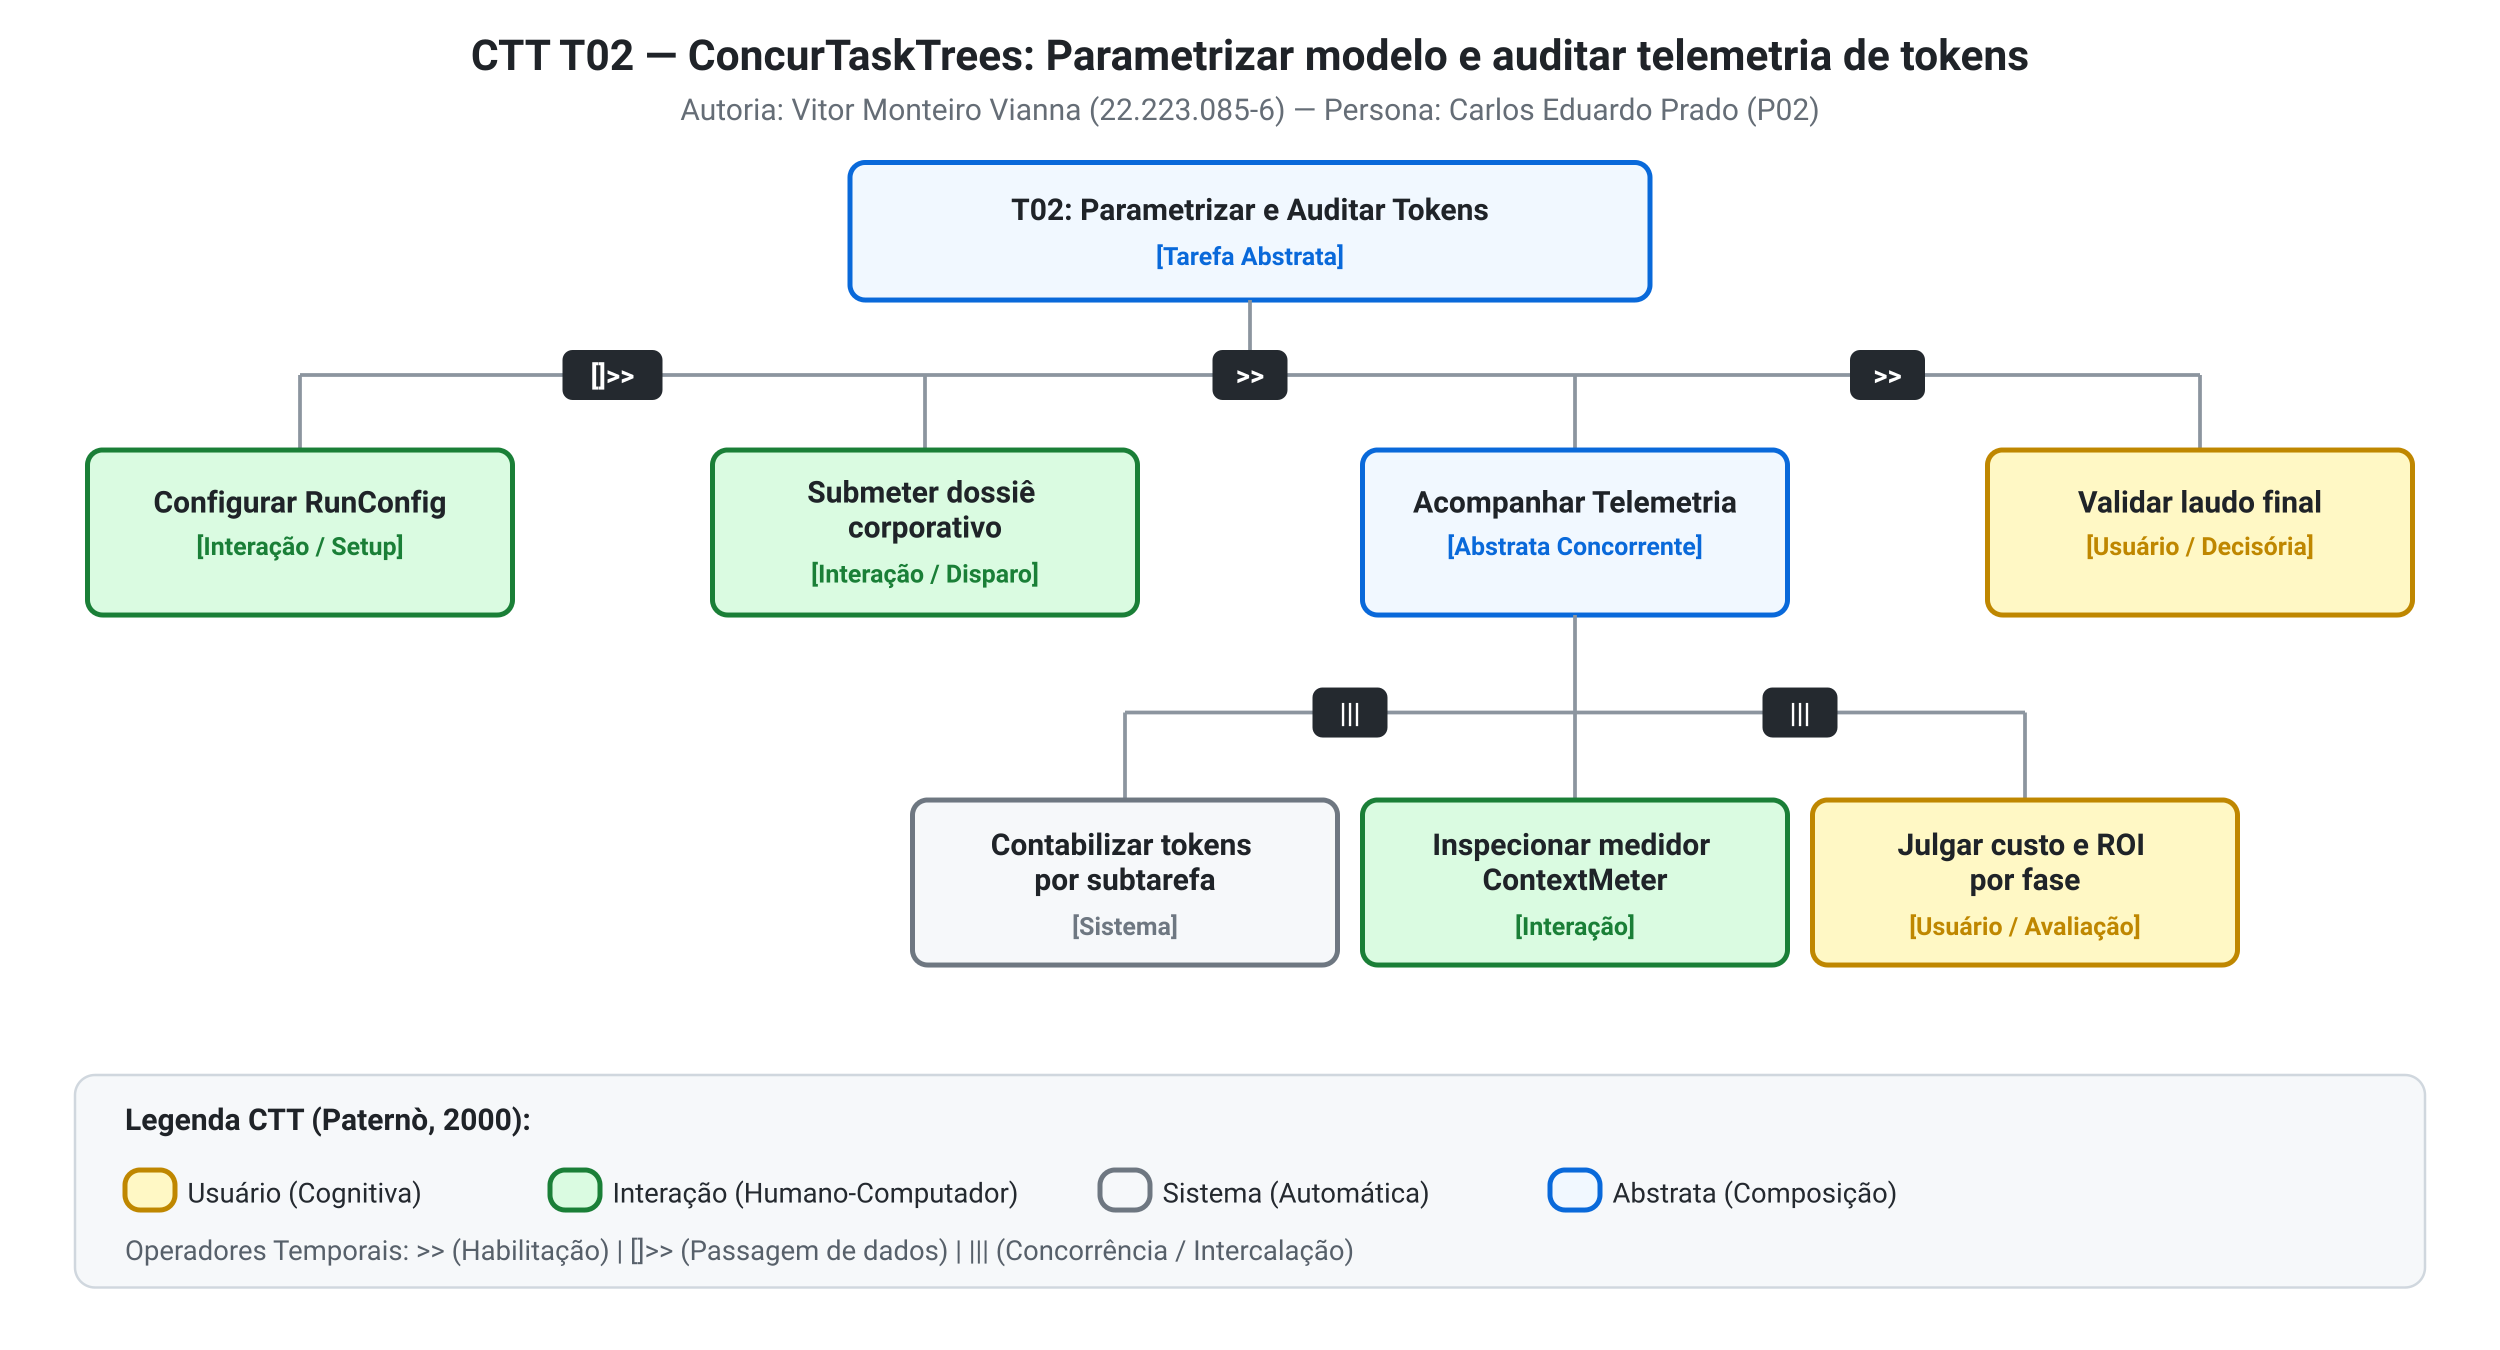
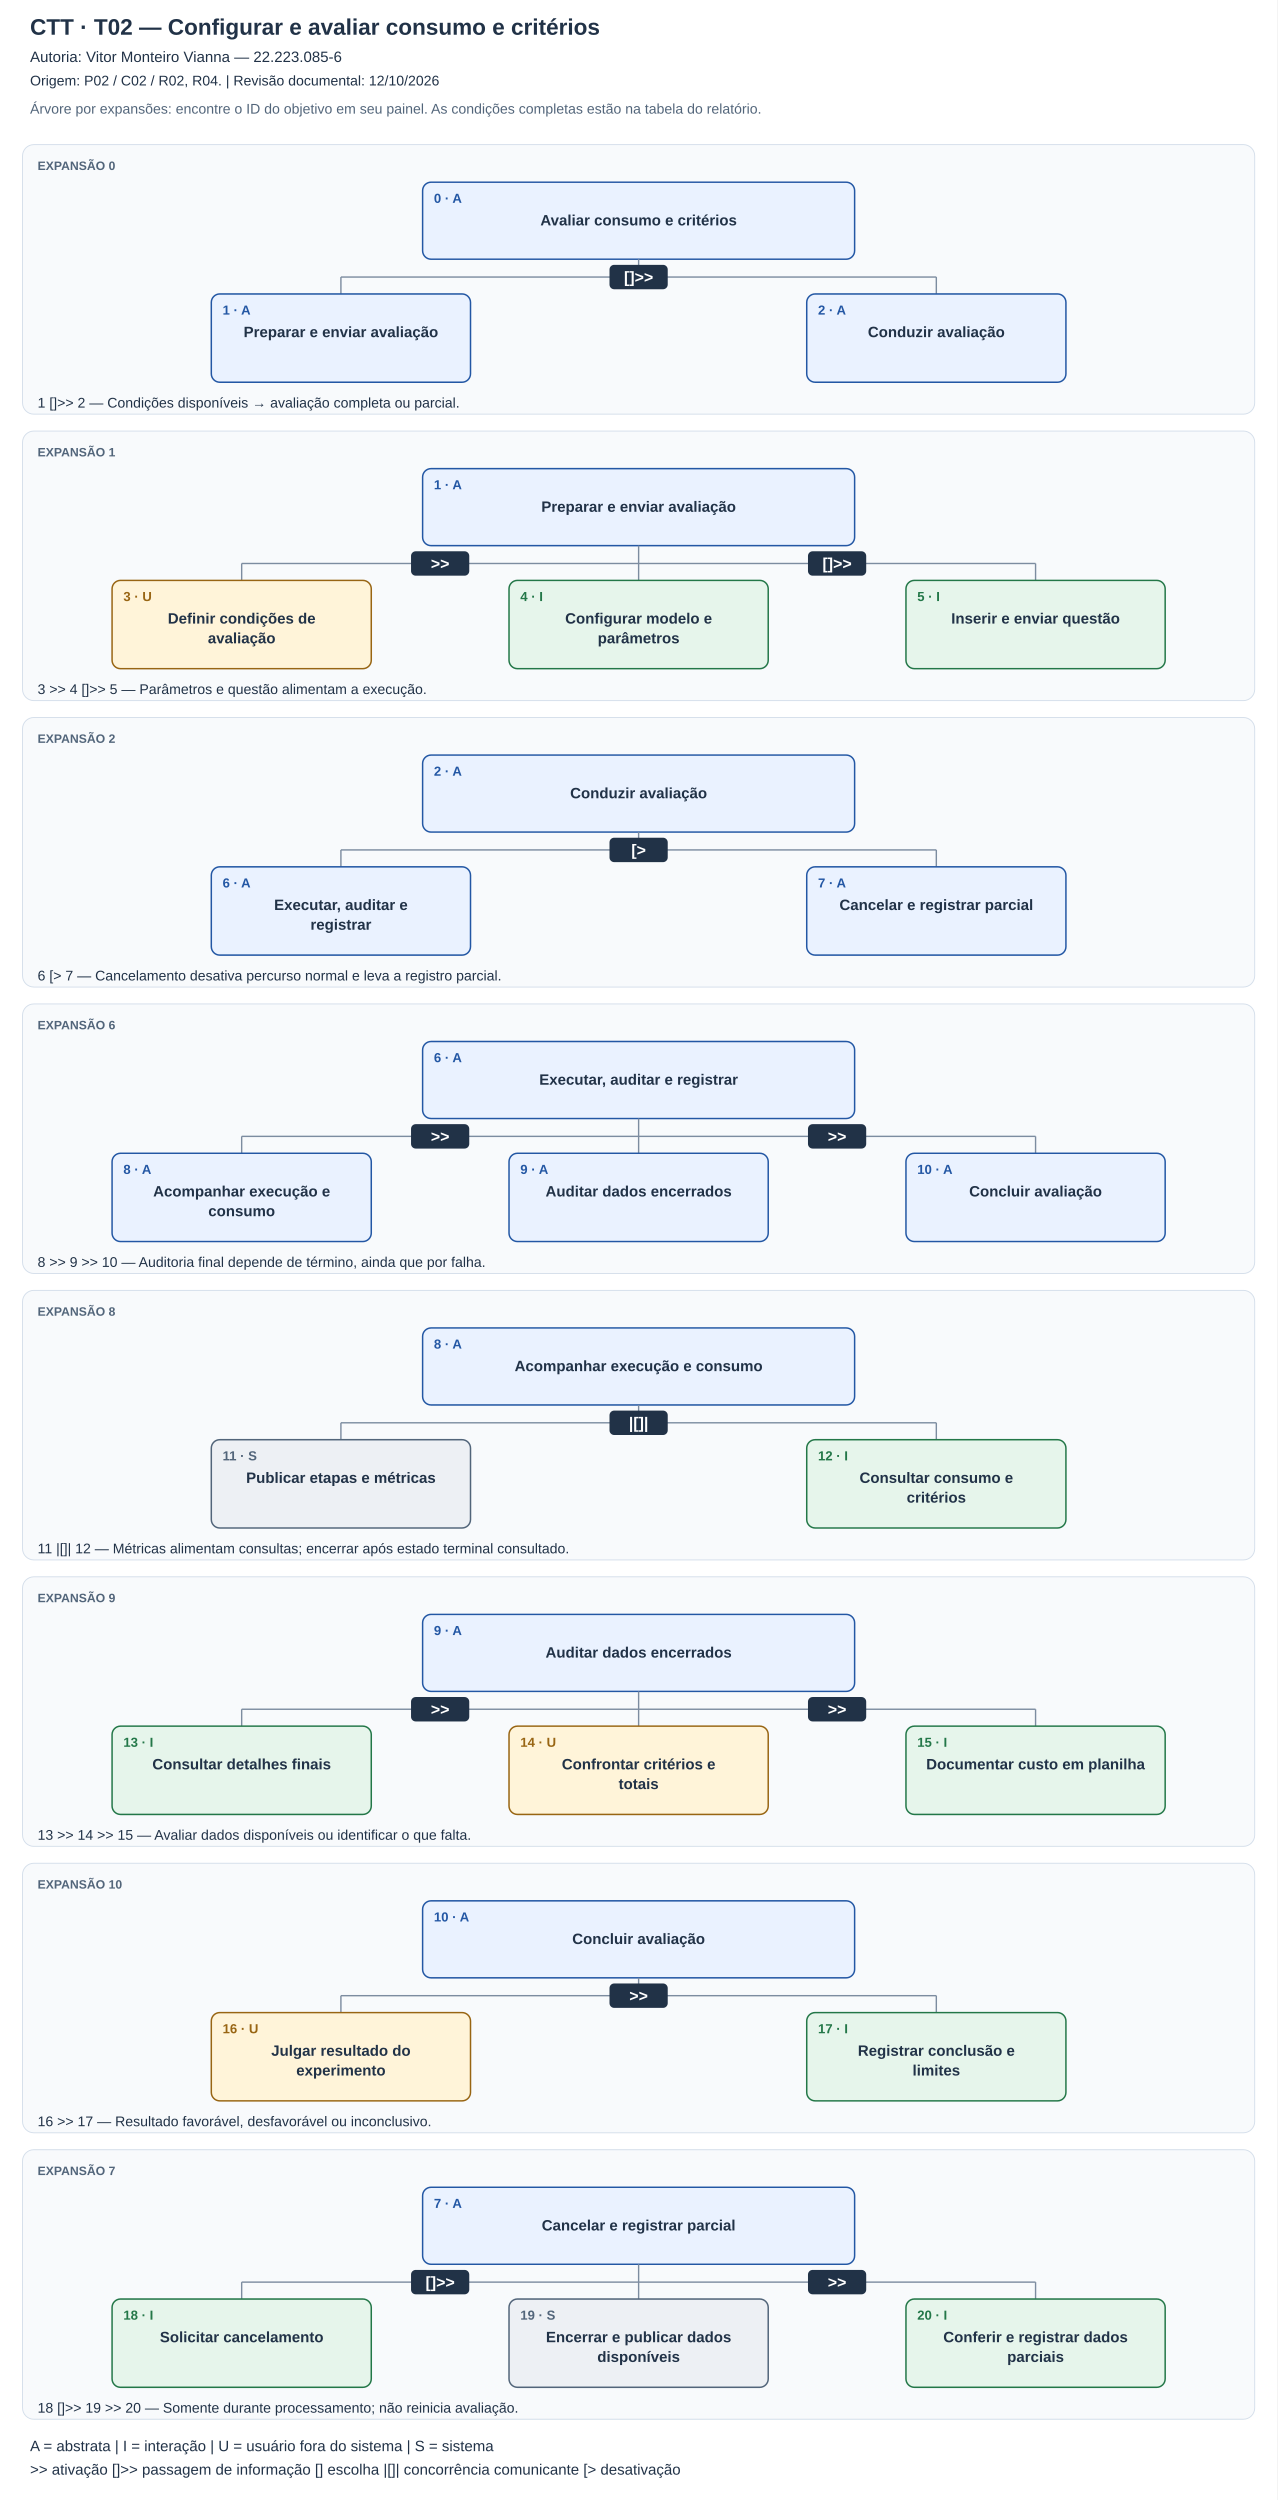
- <svg xmlns="http://www.w3.org/2000/svg" viewBox="0 0 1000 540" width="1000" height="540" font-family="-apple-system, BlinkMacSystemFont, 'Segoe UI', Roboto, Helvetica, Arial, sans-serif">
-   <defs>
-     <style>
-       .node-abs { fill: #f1f8ff; stroke: #0969da; stroke-width: 2; rx: 6; }
-       .node-usr { fill: #fff8c5; stroke: #bf8700; stroke-width: 2; rx: 6; }
-       .node-int { fill: #dafbe1; stroke: #1a7f37; stroke-width: 2; rx: 6; }
-       .node-sys { fill: #f6f8fa; stroke: #6e7781; stroke-width: 2; rx: 6; }
-       .text-title { fill: #1f2328; font-weight: bold; font-size: 12px; text-anchor: middle; }
-       .text-type { font-size: 10px; font-weight: 600; text-anchor: middle; }
-       .op-badge { fill: #24292f; rx: 4; }
-       .op-text { fill: #ffffff; font-weight: bold; font-size: 11px; text-anchor: middle; }
-       .line { stroke: #8c959f; stroke-width: 1.5; fill: none; }
-     </style>
-   </defs>
-   <rect width="1000" height="540" fill="#ffffff" />
-   <text x="500" y="28" text-anchor="middle" font-size="17" font-weight="bold" fill="#1f2328">CTT T02 — ConcurTaskTrees: Parametrizar modelo e auditar telemetria de tokens</text>
-   <text x="500" y="48" text-anchor="middle" font-size="12" fill="#656d76">Autoria: Vitor Monteiro Vianna (22.223.085-6) — Persona: Carlos Eduardo Prado (P02)</text>
-   <rect x="340" y="65" width="320" height="55" class="node-abs" />
-   <text x="500" y="88" class="text-title" font-size="13px">T02: Parametrizar e Auditar Tokens</text>
-   <text x="500" y="106" class="text-type" fill="#0969da">[Tarefa Abstrata]</text>
-   <line x1="500" y1="120" x2="500" y2="150" class="line" />
-   <line x1="120" y1="150" x2="880" y2="150" class="line" />
-   <line x1="120" y1="150" x2="120" y2="180" class="line" />
-   <line x1="370" y1="150" x2="370" y2="180" class="line" />
-   <line x1="630" y1="150" x2="630" y2="180" class="line" />
-   <line x1="880" y1="150" x2="880" y2="180" class="line" />
-   <rect x="225" y="140" width="40" height="20" class="op-badge" />
-   <text x="245" y="154" class="op-text">[]&gt;&gt;</text>
-   <rect x="485" y="140" width="30" height="20" class="op-badge" />
-   <text x="500" y="154" class="op-text">&gt;&gt;</text>
-   <rect x="740" y="140" width="30" height="20" class="op-badge" />
-   <text x="755" y="154" class="op-text">&gt;&gt;</text>
-   <rect x="35" y="180" width="170" height="66" class="node-int" />
-   <text x="120" y="205" class="text-title">Configurar RunConfig</text>
-   <text x="120" y="222" class="text-type" fill="#1a7f37">[Interação / Setup]</text>
-   <rect x="285" y="180" width="170" height="66" class="node-int" />
-   <text x="370" y="201" class="text-title">
-     <tspan x="370" dy="0">Submeter dossiê</tspan>
-     <tspan x="370" dy="14">corporativo</tspan>
-   </text>
-   <text x="370" y="233" class="text-type" fill="#1a7f37">[Interação / Disparo]</text>
-   <rect x="545" y="180" width="170" height="66" class="node-abs" />
-   <text x="630" y="205" class="text-title">Acompanhar Telemetria</text>
-   <text x="630" y="222" class="text-type" fill="#0969da">[Abstrata Concorrente]</text>
-   <rect x="795" y="180" width="170" height="66" class="node-usr" />
-   <text x="880" y="205" class="text-title">Validar laudo final</text>
-   <text x="880" y="222" class="text-type" fill="#bf8700">[Usuário / Decisória]</text>
-   <line x1="630" y1="246" x2="630" y2="285" class="line" />
-   <line x1="450" y1="285" x2="810" y2="285" class="line" />
-   <line x1="450" y1="285" x2="450" y2="320" class="line" />
-   <line x1="630" y1="285" x2="630" y2="320" class="line" />
-   <line x1="810" y1="285" x2="810" y2="320" class="line" />
-   <rect x="525" y="275" width="30" height="20" class="op-badge" />
-   <text x="540" y="289" class="op-text">|||</text>
-   <rect x="705" y="275" width="30" height="20" class="op-badge" />
-   <text x="720" y="289" class="op-text">|||</text>
-   <rect x="365" y="320" width="170" height="66" class="node-sys" />
-   <text x="450" y="342" class="text-title">
-     <tspan x="450" dy="0">Contabilizar tokens</tspan>
-     <tspan x="450" dy="14">por subtarefa</tspan>
-   </text>
-   <text x="450" y="374" class="text-type" fill="#6e7781">[Sistema]</text>
-   <rect x="545" y="320" width="170" height="66" class="node-int" />
-   <text x="630" y="342" class="text-title">
-     <tspan x="630" dy="0">Inspecionar medidor</tspan>
-     <tspan x="630" dy="14">ContextMeter</tspan>
-   </text>
-   <text x="630" y="374" class="text-type" fill="#1a7f37">[Interação]</text>
-   <rect x="725" y="320" width="170" height="66" class="node-usr" />
-   <text x="810" y="342" class="text-title">
-     <tspan x="810" dy="0">Julgar custo e ROI</tspan>
-     <tspan x="810" dy="14">por fase</tspan>
-   </text>
-   <text x="810" y="374" class="text-type" fill="#bf8700">[Usuário / Avaliação]</text>
-   <rect x="30" y="430" width="940" height="85" rx="8" fill="#f6f8fa" stroke="#d0d7de" />
-   <text x="50" y="452" font-size="12" font-weight="bold" fill="#1f2328">Legenda CTT (Paternò, 2000):</text>
-   <rect x="50" y="468" width="20" height="16" class="node-usr" />
-   <text x="75" y="481" font-size="11" fill="#24292f">Usuário (Cognitiva)</text>
-   <rect x="220" y="468" width="20" height="16" class="node-int" />
-   <text x="245" y="481" font-size="11" fill="#24292f">Interação (Humano-Computador)</text>
-   <rect x="440" y="468" width="20" height="16" class="node-sys" />
-   <text x="465" y="481" font-size="11" fill="#24292f">Sistema (Automática)</text>
-   <rect x="620" y="468" width="20" height="16" class="node-abs" />
-   <text x="645" y="481" font-size="11" fill="#24292f">Abstrata (Composição)</text>
-   <text x="50" y="504" font-size="11" fill="#57606a">Operadores Temporais: &gt;&gt; (Habilitação) | []&gt;&gt; (Passagem de dados) | ||| (Concorrência / Intercalação)</text>
+ <svg xmlns="http://www.w3.org/2000/svg" width="1360" height="2662" viewBox="0 0 1360 2662" role="img" aria-labelledby="title desc" font-family="Arial, sans-serif">
+   <rect width="100%" height="100%" fill="#ffffff" />
+   <text x="32" y="37" font-size="24" font-weight="700" text-anchor="start" fill="#213247">CTT · T02 — Configurar e avaliar consumo e critérios</text>
+   <text x="32" y="66" font-size="16" font-weight="400" text-anchor="start" fill="#213247">Autoria: Vitor Monteiro Vianna — 22.223.085-6</text>
+   <text x="32" y="91" font-size="15" font-weight="400" text-anchor="start" fill="#213247">Origem: P02 / C02 / R02, R04.  |  Revisão documental: 12/10/2026</text>
+   <text x="32" y="121" font-size="15" font-weight="400" text-anchor="start" fill="#52657a">Árvore por expansões: encontre o ID do objetivo em seu painel. As condições completas estão na tabela do relatório.</text>
+   <g data-panel="0">
+     <rect x="24" y="154" width="1312" height="287" rx="12" fill="#f8fafc" stroke="#d4deea" />
+     <text x="40" y="181" font-size="13" font-weight="700" text-anchor="start" fill="#52657a">EXPANSÃO 0</text>
+     <g data-node="0">
+       <rect x="450" y="194" width="460" height="82" rx="9" fill="#eaf2ff" stroke="#2357a4" stroke-width="1.6" />
+       <text x="462" y="216" font-size="14" font-weight="700" text-anchor="start" fill="#2357a4">0 · A</text>
+       <text x="680" y="240" font-size="16" font-weight="600" text-anchor="middle" fill="#213247" data-label="true">Avaliar consumo e critérios</text>
+     </g>
+     <path d="M 680 276 V 295 M 363 295 H 997" fill="none" stroke="#7c8ca0" stroke-width="1.5" />
+     <path d="M 363 295 V 313" fill="none" stroke="#7c8ca0" stroke-width="1.5" />
+     <g data-node="1">
+       <rect x="225" y="313" width="276" height="94" rx="9" fill="#eaf2ff" stroke="#2357a4" stroke-width="1.6" />
+       <text x="237" y="335" font-size="14" font-weight="700" text-anchor="start" fill="#2357a4">1 · A</text>
+       <text x="363" y="359" font-size="16" font-weight="600" text-anchor="middle" fill="#213247" data-label="true">Preparar e enviar avaliação</text>
+     </g>
+     <path d="M 997 295 V 313" fill="none" stroke="#7c8ca0" stroke-width="1.5" />
+     <g data-node="2">
+       <rect x="859" y="313" width="276" height="94" rx="9" fill="#eaf2ff" stroke="#2357a4" stroke-width="1.6" />
+       <text x="871" y="335" font-size="14" font-weight="700" text-anchor="start" fill="#2357a4">2 · A</text>
+       <text x="997" y="359" font-size="16" font-weight="600" text-anchor="middle" fill="#213247" data-label="true">Conduzir avaliação</text>
+     </g>
+     <rect x="649" y="282" width="62" height="26" rx="5" fill="#213247" />
+     <text x="680" y="301" font-size="17" font-weight="700" text-anchor="middle" fill="#ffffff">[]&gt;&gt;</text>
+     <text x="40" y="434" font-size="15" font-weight="400" text-anchor="start" fill="#213247">1 []&gt;&gt; 2 — Condições disponíveis → avaliação completa ou parcial.</text>
+   </g>
+   <g data-panel="1">
+     <rect x="24" y="459" width="1312" height="287" rx="12" fill="#f8fafc" stroke="#d4deea" />
+     <text x="40" y="486" font-size="13" font-weight="700" text-anchor="start" fill="#52657a">EXPANSÃO 1</text>
+     <g data-node="1">
+       <rect x="450" y="499" width="460" height="82" rx="9" fill="#eaf2ff" stroke="#2357a4" stroke-width="1.6" />
+       <text x="462" y="521" font-size="14" font-weight="700" text-anchor="start" fill="#2357a4">1 · A</text>
+       <text x="680" y="545" font-size="16" font-weight="600" text-anchor="middle" fill="#213247" data-label="true">Preparar e enviar avaliação</text>
+     </g>
+     <path d="M 680 581 V 600 M 257.333 600 H 1102.667" fill="none" stroke="#7c8ca0" stroke-width="1.5" />
+     <path d="M 257.333 600 V 618" fill="none" stroke="#7c8ca0" stroke-width="1.5" />
+     <g data-node="3">
+       <rect x="119.333" y="618" width="276" height="94" rx="9" fill="#fff4d9" stroke="#986513" stroke-width="1.6" />
+       <text x="131.333" y="640" font-size="14" font-weight="700" text-anchor="start" fill="#986513">3 · U</text>
+       <text x="257.333" y="664" font-size="16" font-weight="600" text-anchor="middle" fill="#213247" data-label="true">Definir condições de</text>
+       <text x="257.333" y="685" font-size="16" font-weight="600" text-anchor="middle" fill="#213247" data-label="true">avaliação</text>
+     </g>
+     <path d="M 680 600 V 618" fill="none" stroke="#7c8ca0" stroke-width="1.5" />
+     <g data-node="4">
+       <rect x="542" y="618" width="276" height="94" rx="9" fill="#e6f5eb" stroke="#237748" stroke-width="1.6" />
+       <text x="554" y="640" font-size="14" font-weight="700" text-anchor="start" fill="#237748">4 · I</text>
+       <text x="680" y="664" font-size="16" font-weight="600" text-anchor="middle" fill="#213247" data-label="true">Configurar modelo e</text>
+       <text x="680" y="685" font-size="16" font-weight="600" text-anchor="middle" fill="#213247" data-label="true">parâmetros</text>
+     </g>
+     <rect x="437.667" y="587" width="62" height="26" rx="5" fill="#213247" />
+     <text x="468.667" y="606" font-size="17" font-weight="700" text-anchor="middle" fill="#ffffff">&gt;&gt;</text>
+     <path d="M 1102.667 600 V 618" fill="none" stroke="#7c8ca0" stroke-width="1.5" />
+     <g data-node="5">
+       <rect x="964.667" y="618" width="276" height="94" rx="9" fill="#e6f5eb" stroke="#237748" stroke-width="1.6" />
+       <text x="976.667" y="640" font-size="14" font-weight="700" text-anchor="start" fill="#237748">5 · I</text>
+       <text x="1102.667" y="664" font-size="16" font-weight="600" text-anchor="middle" fill="#213247" data-label="true">Inserir e enviar questão</text>
+     </g>
+     <rect x="860.333" y="587" width="62" height="26" rx="5" fill="#213247" />
+     <text x="891.333" y="606" font-size="17" font-weight="700" text-anchor="middle" fill="#ffffff">[]&gt;&gt;</text>
+     <text x="40" y="739" font-size="15" font-weight="400" text-anchor="start" fill="#213247">3 &gt;&gt; 4 []&gt;&gt; 5 — Parâmetros e questão alimentam a execução.</text>
+   </g>
+   <g data-panel="2">
+     <rect x="24" y="764" width="1312" height="287" rx="12" fill="#f8fafc" stroke="#d4deea" />
+     <text x="40" y="791" font-size="13" font-weight="700" text-anchor="start" fill="#52657a">EXPANSÃO 2</text>
+     <g data-node="2">
+       <rect x="450" y="804" width="460" height="82" rx="9" fill="#eaf2ff" stroke="#2357a4" stroke-width="1.6" />
+       <text x="462" y="826" font-size="14" font-weight="700" text-anchor="start" fill="#2357a4">2 · A</text>
+       <text x="680" y="850" font-size="16" font-weight="600" text-anchor="middle" fill="#213247" data-label="true">Conduzir avaliação</text>
+     </g>
+     <path d="M 680 886 V 905 M 363 905 H 997" fill="none" stroke="#7c8ca0" stroke-width="1.5" />
+     <path d="M 363 905 V 923" fill="none" stroke="#7c8ca0" stroke-width="1.5" />
+     <g data-node="6">
+       <rect x="225" y="923" width="276" height="94" rx="9" fill="#eaf2ff" stroke="#2357a4" stroke-width="1.6" />
+       <text x="237" y="945" font-size="14" font-weight="700" text-anchor="start" fill="#2357a4">6 · A</text>
+       <text x="363" y="969" font-size="16" font-weight="600" text-anchor="middle" fill="#213247" data-label="true">Executar, auditar e</text>
+       <text x="363" y="990" font-size="16" font-weight="600" text-anchor="middle" fill="#213247" data-label="true">registrar</text>
+     </g>
+     <path d="M 997 905 V 923" fill="none" stroke="#7c8ca0" stroke-width="1.5" />
+     <g data-node="7">
+       <rect x="859" y="923" width="276" height="94" rx="9" fill="#eaf2ff" stroke="#2357a4" stroke-width="1.6" />
+       <text x="871" y="945" font-size="14" font-weight="700" text-anchor="start" fill="#2357a4">7 · A</text>
+       <text x="997" y="969" font-size="16" font-weight="600" text-anchor="middle" fill="#213247" data-label="true">Cancelar e registrar parcial</text>
+     </g>
+     <rect x="649" y="892" width="62" height="26" rx="5" fill="#213247" />
+     <text x="680" y="911" font-size="17" font-weight="700" text-anchor="middle" fill="#ffffff">[&gt;</text>
+     <text x="40" y="1044" font-size="15" font-weight="400" text-anchor="start" fill="#213247">6 [&gt; 7 — Cancelamento desativa percurso normal e leva a registro parcial.</text>
+   </g>
+   <g data-panel="6">
+     <rect x="24" y="1069" width="1312" height="287" rx="12" fill="#f8fafc" stroke="#d4deea" />
+     <text x="40" y="1096" font-size="13" font-weight="700" text-anchor="start" fill="#52657a">EXPANSÃO 6</text>
+     <g data-node="6">
+       <rect x="450" y="1109" width="460" height="82" rx="9" fill="#eaf2ff" stroke="#2357a4" stroke-width="1.6" />
+       <text x="462" y="1131" font-size="14" font-weight="700" text-anchor="start" fill="#2357a4">6 · A</text>
+       <text x="680" y="1155" font-size="16" font-weight="600" text-anchor="middle" fill="#213247" data-label="true">Executar, auditar e registrar</text>
+     </g>
+     <path d="M 680 1191 V 1210 M 257.333 1210 H 1102.667" fill="none" stroke="#7c8ca0" stroke-width="1.5" />
+     <path d="M 257.333 1210 V 1228" fill="none" stroke="#7c8ca0" stroke-width="1.5" />
+     <g data-node="8">
+       <rect x="119.333" y="1228" width="276" height="94" rx="9" fill="#eaf2ff" stroke="#2357a4" stroke-width="1.6" />
+       <text x="131.333" y="1250" font-size="14" font-weight="700" text-anchor="start" fill="#2357a4">8 · A</text>
+       <text x="257.333" y="1274" font-size="16" font-weight="600" text-anchor="middle" fill="#213247" data-label="true">Acompanhar execução e</text>
+       <text x="257.333" y="1295" font-size="16" font-weight="600" text-anchor="middle" fill="#213247" data-label="true">consumo</text>
+     </g>
+     <path d="M 680 1210 V 1228" fill="none" stroke="#7c8ca0" stroke-width="1.5" />
+     <g data-node="9">
+       <rect x="542" y="1228" width="276" height="94" rx="9" fill="#eaf2ff" stroke="#2357a4" stroke-width="1.6" />
+       <text x="554" y="1250" font-size="14" font-weight="700" text-anchor="start" fill="#2357a4">9 · A</text>
+       <text x="680" y="1274" font-size="16" font-weight="600" text-anchor="middle" fill="#213247" data-label="true">Auditar dados encerrados</text>
+     </g>
+     <rect x="437.667" y="1197" width="62" height="26" rx="5" fill="#213247" />
+     <text x="468.667" y="1216" font-size="17" font-weight="700" text-anchor="middle" fill="#ffffff">&gt;&gt;</text>
+     <path d="M 1102.667 1210 V 1228" fill="none" stroke="#7c8ca0" stroke-width="1.5" />
+     <g data-node="10">
+       <rect x="964.667" y="1228" width="276" height="94" rx="9" fill="#eaf2ff" stroke="#2357a4" stroke-width="1.6" />
+       <text x="976.667" y="1250" font-size="14" font-weight="700" text-anchor="start" fill="#2357a4">10 · A</text>
+       <text x="1102.667" y="1274" font-size="16" font-weight="600" text-anchor="middle" fill="#213247" data-label="true">Concluir avaliação</text>
+     </g>
+     <rect x="860.333" y="1197" width="62" height="26" rx="5" fill="#213247" />
+     <text x="891.333" y="1216" font-size="17" font-weight="700" text-anchor="middle" fill="#ffffff">&gt;&gt;</text>
+     <text x="40" y="1349" font-size="15" font-weight="400" text-anchor="start" fill="#213247">8 &gt;&gt; 9 &gt;&gt; 10 — Auditoria final depende de término, ainda que por falha.</text>
+   </g>
+   <g data-panel="8">
+     <rect x="24" y="1374" width="1312" height="287" rx="12" fill="#f8fafc" stroke="#d4deea" />
+     <text x="40" y="1401" font-size="13" font-weight="700" text-anchor="start" fill="#52657a">EXPANSÃO 8</text>
+     <g data-node="8">
+       <rect x="450" y="1414" width="460" height="82" rx="9" fill="#eaf2ff" stroke="#2357a4" stroke-width="1.6" />
+       <text x="462" y="1436" font-size="14" font-weight="700" text-anchor="start" fill="#2357a4">8 · A</text>
+       <text x="680" y="1460" font-size="16" font-weight="600" text-anchor="middle" fill="#213247" data-label="true">Acompanhar execução e consumo</text>
+     </g>
+     <path d="M 680 1496 V 1515 M 363 1515 H 997" fill="none" stroke="#7c8ca0" stroke-width="1.5" />
+     <path d="M 363 1515 V 1533" fill="none" stroke="#7c8ca0" stroke-width="1.5" />
+     <g data-node="11">
+       <rect x="225" y="1533" width="276" height="94" rx="9" fill="#edf0f4" stroke="#52657a" stroke-width="1.6" />
+       <text x="237" y="1555" font-size="14" font-weight="700" text-anchor="start" fill="#52657a">11 · S</text>
+       <text x="363" y="1579" font-size="16" font-weight="600" text-anchor="middle" fill="#213247" data-label="true">Publicar etapas e métricas</text>
+     </g>
+     <path d="M 997 1515 V 1533" fill="none" stroke="#7c8ca0" stroke-width="1.5" />
+     <g data-node="12">
+       <rect x="859" y="1533" width="276" height="94" rx="9" fill="#e6f5eb" stroke="#237748" stroke-width="1.6" />
+       <text x="871" y="1555" font-size="14" font-weight="700" text-anchor="start" fill="#237748">12 · I</text>
+       <text x="997" y="1579" font-size="16" font-weight="600" text-anchor="middle" fill="#213247" data-label="true">Consultar consumo e</text>
+       <text x="997" y="1600" font-size="16" font-weight="600" text-anchor="middle" fill="#213247" data-label="true">critérios</text>
+     </g>
+     <rect x="649" y="1502" width="62" height="26" rx="5" fill="#213247" />
+     <text x="680" y="1521" font-size="17" font-weight="700" text-anchor="middle" fill="#ffffff">|[]|</text>
+     <text x="40" y="1654" font-size="15" font-weight="400" text-anchor="start" fill="#213247">11 |[]| 12 — Métricas alimentam consultas; encerrar após estado terminal consultado.</text>
+   </g>
+   <g data-panel="9">
+     <rect x="24" y="1679" width="1312" height="287" rx="12" fill="#f8fafc" stroke="#d4deea" />
+     <text x="40" y="1706" font-size="13" font-weight="700" text-anchor="start" fill="#52657a">EXPANSÃO 9</text>
+     <g data-node="9">
+       <rect x="450" y="1719" width="460" height="82" rx="9" fill="#eaf2ff" stroke="#2357a4" stroke-width="1.6" />
+       <text x="462" y="1741" font-size="14" font-weight="700" text-anchor="start" fill="#2357a4">9 · A</text>
+       <text x="680" y="1765" font-size="16" font-weight="600" text-anchor="middle" fill="#213247" data-label="true">Auditar dados encerrados</text>
+     </g>
+     <path d="M 680 1801 V 1820 M 257.333 1820 H 1102.667" fill="none" stroke="#7c8ca0" stroke-width="1.5" />
+     <path d="M 257.333 1820 V 1838" fill="none" stroke="#7c8ca0" stroke-width="1.5" />
+     <g data-node="13">
+       <rect x="119.333" y="1838" width="276" height="94" rx="9" fill="#e6f5eb" stroke="#237748" stroke-width="1.6" />
+       <text x="131.333" y="1860" font-size="14" font-weight="700" text-anchor="start" fill="#237748">13 · I</text>
+       <text x="257.333" y="1884" font-size="16" font-weight="600" text-anchor="middle" fill="#213247" data-label="true">Consultar detalhes finais</text>
+     </g>
+     <path d="M 680 1820 V 1838" fill="none" stroke="#7c8ca0" stroke-width="1.5" />
+     <g data-node="14">
+       <rect x="542" y="1838" width="276" height="94" rx="9" fill="#fff4d9" stroke="#986513" stroke-width="1.6" />
+       <text x="554" y="1860" font-size="14" font-weight="700" text-anchor="start" fill="#986513">14 · U</text>
+       <text x="680" y="1884" font-size="16" font-weight="600" text-anchor="middle" fill="#213247" data-label="true">Confrontar critérios e</text>
+       <text x="680" y="1905" font-size="16" font-weight="600" text-anchor="middle" fill="#213247" data-label="true">totais</text>
+     </g>
+     <rect x="437.667" y="1807" width="62" height="26" rx="5" fill="#213247" />
+     <text x="468.667" y="1826" font-size="17" font-weight="700" text-anchor="middle" fill="#ffffff">&gt;&gt;</text>
+     <path d="M 1102.667 1820 V 1838" fill="none" stroke="#7c8ca0" stroke-width="1.5" />
+     <g data-node="15">
+       <rect x="964.667" y="1838" width="276" height="94" rx="9" fill="#e6f5eb" stroke="#237748" stroke-width="1.6" />
+       <text x="976.667" y="1860" font-size="14" font-weight="700" text-anchor="start" fill="#237748">15 · I</text>
+       <text x="1102.667" y="1884" font-size="16" font-weight="600" text-anchor="middle" fill="#213247" data-label="true">Documentar custo em planilha</text>
+     </g>
+     <rect x="860.333" y="1807" width="62" height="26" rx="5" fill="#213247" />
+     <text x="891.333" y="1826" font-size="17" font-weight="700" text-anchor="middle" fill="#ffffff">&gt;&gt;</text>
+     <text x="40" y="1959" font-size="15" font-weight="400" text-anchor="start" fill="#213247">13 &gt;&gt; 14 &gt;&gt; 15 — Avaliar dados disponíveis ou identificar o que falta.</text>
+   </g>
+   <g data-panel="10">
+     <rect x="24" y="1984" width="1312" height="287" rx="12" fill="#f8fafc" stroke="#d4deea" />
+     <text x="40" y="2011" font-size="13" font-weight="700" text-anchor="start" fill="#52657a">EXPANSÃO 10</text>
+     <g data-node="10">
+       <rect x="450" y="2024" width="460" height="82" rx="9" fill="#eaf2ff" stroke="#2357a4" stroke-width="1.6" />
+       <text x="462" y="2046" font-size="14" font-weight="700" text-anchor="start" fill="#2357a4">10 · A</text>
+       <text x="680" y="2070" font-size="16" font-weight="600" text-anchor="middle" fill="#213247" data-label="true">Concluir avaliação</text>
+     </g>
+     <path d="M 680 2106 V 2125 M 363 2125 H 997" fill="none" stroke="#7c8ca0" stroke-width="1.5" />
+     <path d="M 363 2125 V 2143" fill="none" stroke="#7c8ca0" stroke-width="1.5" />
+     <g data-node="16">
+       <rect x="225" y="2143" width="276" height="94" rx="9" fill="#fff4d9" stroke="#986513" stroke-width="1.6" />
+       <text x="237" y="2165" font-size="14" font-weight="700" text-anchor="start" fill="#986513">16 · U</text>
+       <text x="363" y="2189" font-size="16" font-weight="600" text-anchor="middle" fill="#213247" data-label="true">Julgar resultado do</text>
+       <text x="363" y="2210" font-size="16" font-weight="600" text-anchor="middle" fill="#213247" data-label="true">experimento</text>
+     </g>
+     <path d="M 997 2125 V 2143" fill="none" stroke="#7c8ca0" stroke-width="1.5" />
+     <g data-node="17">
+       <rect x="859" y="2143" width="276" height="94" rx="9" fill="#e6f5eb" stroke="#237748" stroke-width="1.6" />
+       <text x="871" y="2165" font-size="14" font-weight="700" text-anchor="start" fill="#237748">17 · I</text>
+       <text x="997" y="2189" font-size="16" font-weight="600" text-anchor="middle" fill="#213247" data-label="true">Registrar conclusão e</text>
+       <text x="997" y="2210" font-size="16" font-weight="600" text-anchor="middle" fill="#213247" data-label="true">limites</text>
+     </g>
+     <rect x="649" y="2112" width="62" height="26" rx="5" fill="#213247" />
+     <text x="680" y="2131" font-size="17" font-weight="700" text-anchor="middle" fill="#ffffff">&gt;&gt;</text>
+     <text x="40" y="2264" font-size="15" font-weight="400" text-anchor="start" fill="#213247">16 &gt;&gt; 17 — Resultado favorável, desfavorável ou inconclusivo.</text>
+   </g>
+   <g data-panel="7">
+     <rect x="24" y="2289" width="1312" height="287" rx="12" fill="#f8fafc" stroke="#d4deea" />
+     <text x="40" y="2316" font-size="13" font-weight="700" text-anchor="start" fill="#52657a">EXPANSÃO 7</text>
+     <g data-node="7">
+       <rect x="450" y="2329" width="460" height="82" rx="9" fill="#eaf2ff" stroke="#2357a4" stroke-width="1.6" />
+       <text x="462" y="2351" font-size="14" font-weight="700" text-anchor="start" fill="#2357a4">7 · A</text>
+       <text x="680" y="2375" font-size="16" font-weight="600" text-anchor="middle" fill="#213247" data-label="true">Cancelar e registrar parcial</text>
+     </g>
+     <path d="M 680 2411 V 2430 M 257.333 2430 H 1102.667" fill="none" stroke="#7c8ca0" stroke-width="1.5" />
+     <path d="M 257.333 2430 V 2448" fill="none" stroke="#7c8ca0" stroke-width="1.5" />
+     <g data-node="18">
+       <rect x="119.333" y="2448" width="276" height="94" rx="9" fill="#e6f5eb" stroke="#237748" stroke-width="1.6" />
+       <text x="131.333" y="2470" font-size="14" font-weight="700" text-anchor="start" fill="#237748">18 · I</text>
+       <text x="257.333" y="2494" font-size="16" font-weight="600" text-anchor="middle" fill="#213247" data-label="true">Solicitar cancelamento</text>
+     </g>
+     <path d="M 680 2430 V 2448" fill="none" stroke="#7c8ca0" stroke-width="1.5" />
+     <g data-node="19">
+       <rect x="542" y="2448" width="276" height="94" rx="9" fill="#edf0f4" stroke="#52657a" stroke-width="1.6" />
+       <text x="554" y="2470" font-size="14" font-weight="700" text-anchor="start" fill="#52657a">19 · S</text>
+       <text x="680" y="2494" font-size="16" font-weight="600" text-anchor="middle" fill="#213247" data-label="true">Encerrar e publicar dados</text>
+       <text x="680" y="2515" font-size="16" font-weight="600" text-anchor="middle" fill="#213247" data-label="true">disponíveis</text>
+     </g>
+     <rect x="437.667" y="2417" width="62" height="26" rx="5" fill="#213247" />
+     <text x="468.667" y="2436" font-size="17" font-weight="700" text-anchor="middle" fill="#ffffff">[]&gt;&gt;</text>
+     <path d="M 1102.667 2430 V 2448" fill="none" stroke="#7c8ca0" stroke-width="1.5" />
+     <g data-node="20">
+       <rect x="964.667" y="2448" width="276" height="94" rx="9" fill="#e6f5eb" stroke="#237748" stroke-width="1.6" />
+       <text x="976.667" y="2470" font-size="14" font-weight="700" text-anchor="start" fill="#237748">20 · I</text>
+       <text x="1102.667" y="2494" font-size="16" font-weight="600" text-anchor="middle" fill="#213247" data-label="true">Conferir e registrar dados</text>
+       <text x="1102.667" y="2515" font-size="16" font-weight="600" text-anchor="middle" fill="#213247" data-label="true">parciais</text>
+     </g>
+     <rect x="860.333" y="2417" width="62" height="26" rx="5" fill="#213247" />
+     <text x="891.333" y="2436" font-size="17" font-weight="700" text-anchor="middle" fill="#ffffff">&gt;&gt;</text>
+     <text x="40" y="2569" font-size="15" font-weight="400" text-anchor="start" fill="#213247">18 []&gt;&gt; 19 &gt;&gt; 20 — Somente durante processamento; não reinicia avaliação.</text>
+   </g>
+   <text x="32" y="2610" font-size="16" font-weight="400" text-anchor="start" fill="#213247">A = abstrata   |   I = interação   |   U = usuário fora do sistema   |   S = sistema</text>
+   <text x="32" y="2635" font-size="16" font-weight="400" text-anchor="start" fill="#213247">&gt;&gt; ativação   []&gt;&gt; passagem de informação   [] escolha   |[]| concorrência comunicante   [&gt; desativação</text>
</svg>
